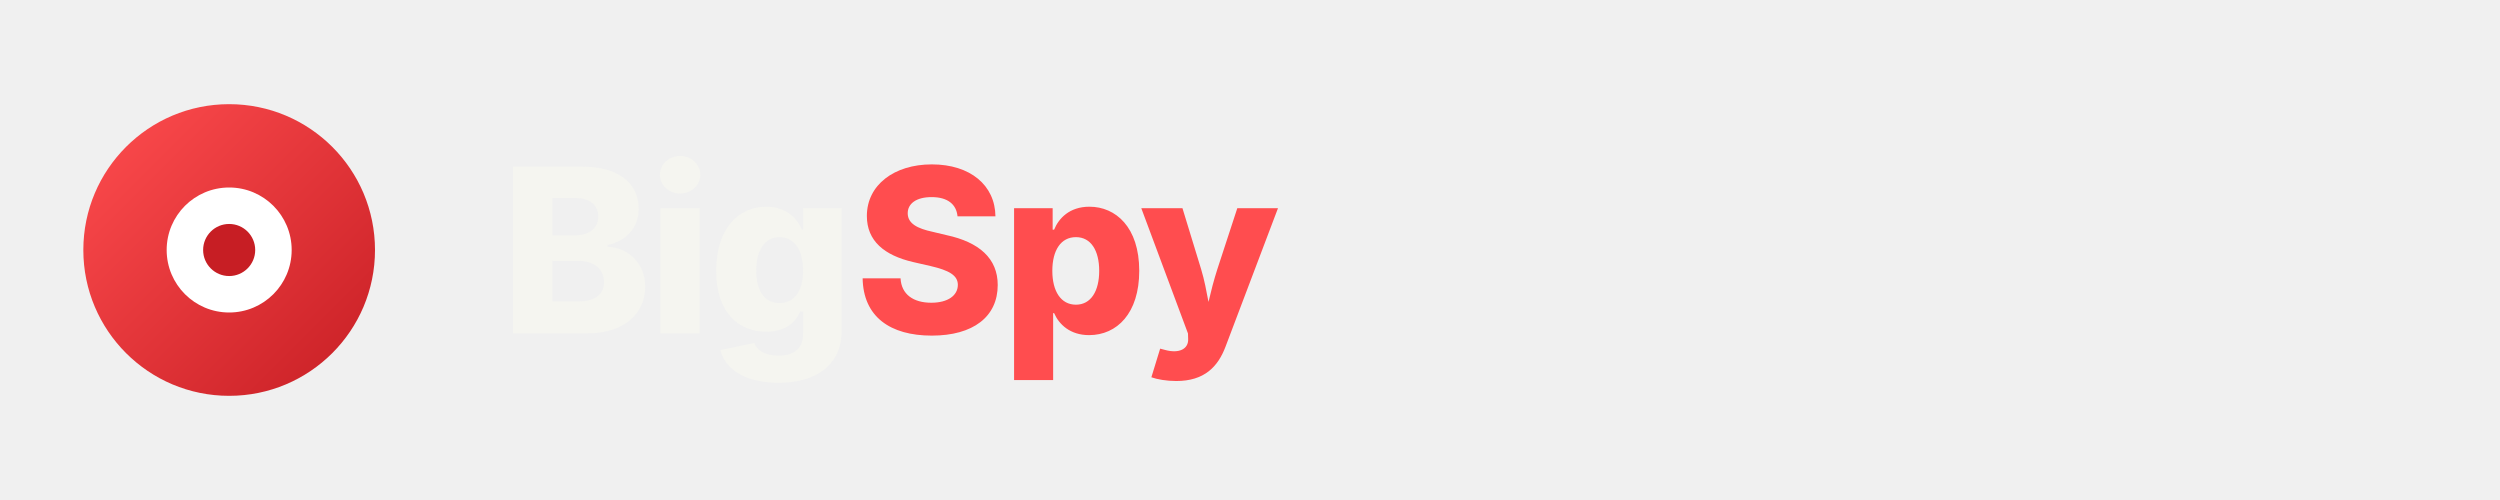
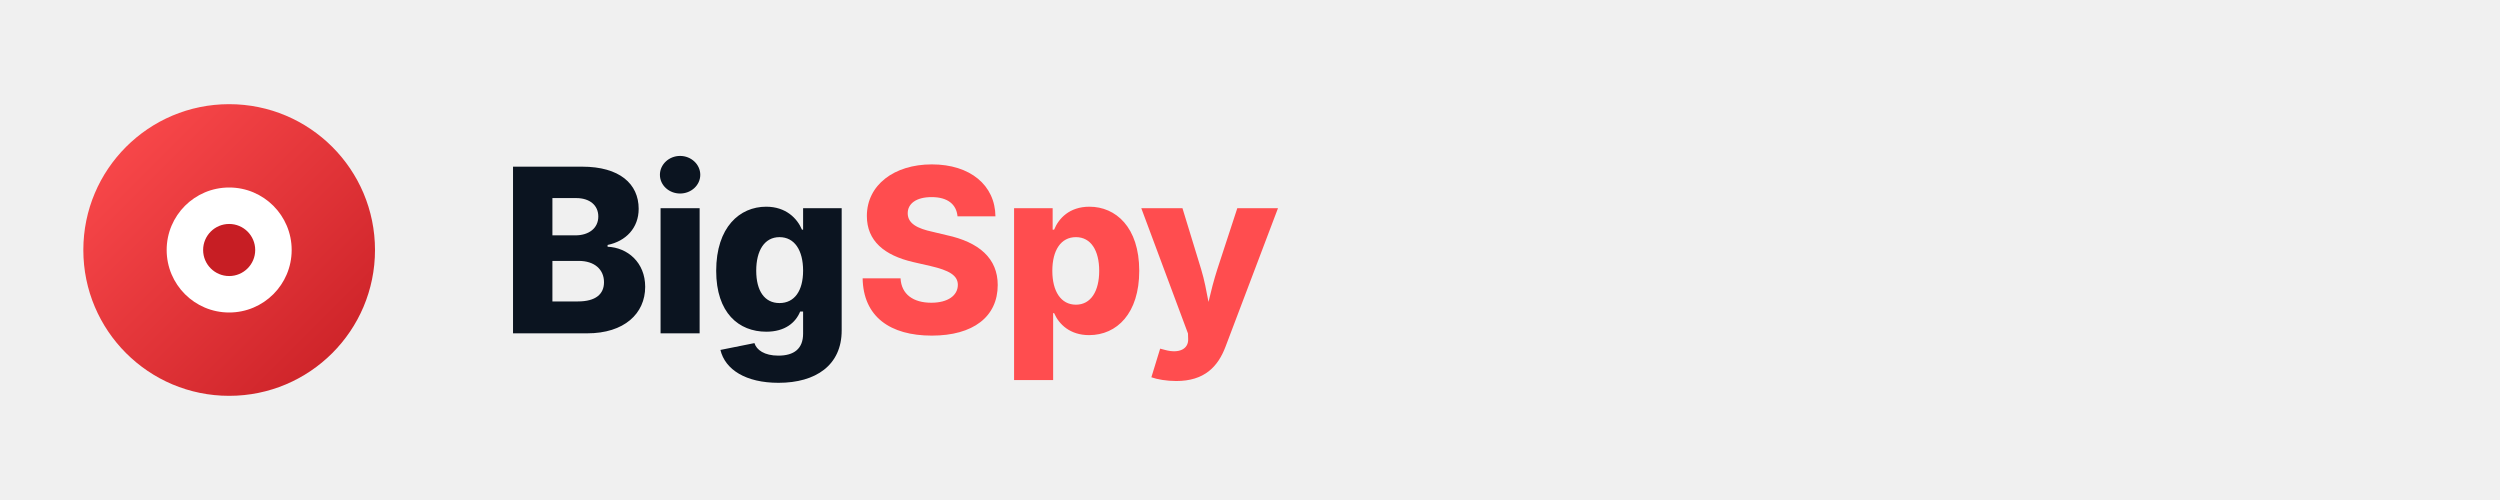
<svg xmlns="http://www.w3.org/2000/svg" viewBox="0 0 240 48" role="img" aria-label="BigSpy logo">
  <defs>
    <linearGradient id="bg-g" x1="0" y1="0" x2="1" y2="1">
      <stop offset="0" stop-color="#ff4d4f" />
      <stop offset="1" stop-color="#c71e24" />
    </linearGradient>
  </defs>
  <g fill="none" stroke-linecap="round">
    <circle cx="22" cy="24" r="14" fill="url(#bg-g)" />
    <circle cx="22" cy="24" r="6" fill="#fff" />
    <circle cx="22" cy="24" r="2.5" fill="#c71e24" />
  </g>
-   <text x="48" y="32" font-family="ui-sans-serif, system-ui, -apple-system, Segoe UI, sans-serif" font-weight="800" font-size="22" fill="#F5F5F0" letter-spacing="-0.02em">Big<tspan fill="#ff4d4f">Spy</tspan>
+   <text x="48" y="32" font-family="ui-sans-serif, system-ui, -apple-system, Segoe UI, sans-serif" font-weight="800" font-size="22" fill="#0b1420" letter-spacing="-0.02em">Big<tspan fill="#ff4d4f">Spy</tspan>
  </text>
</svg>
